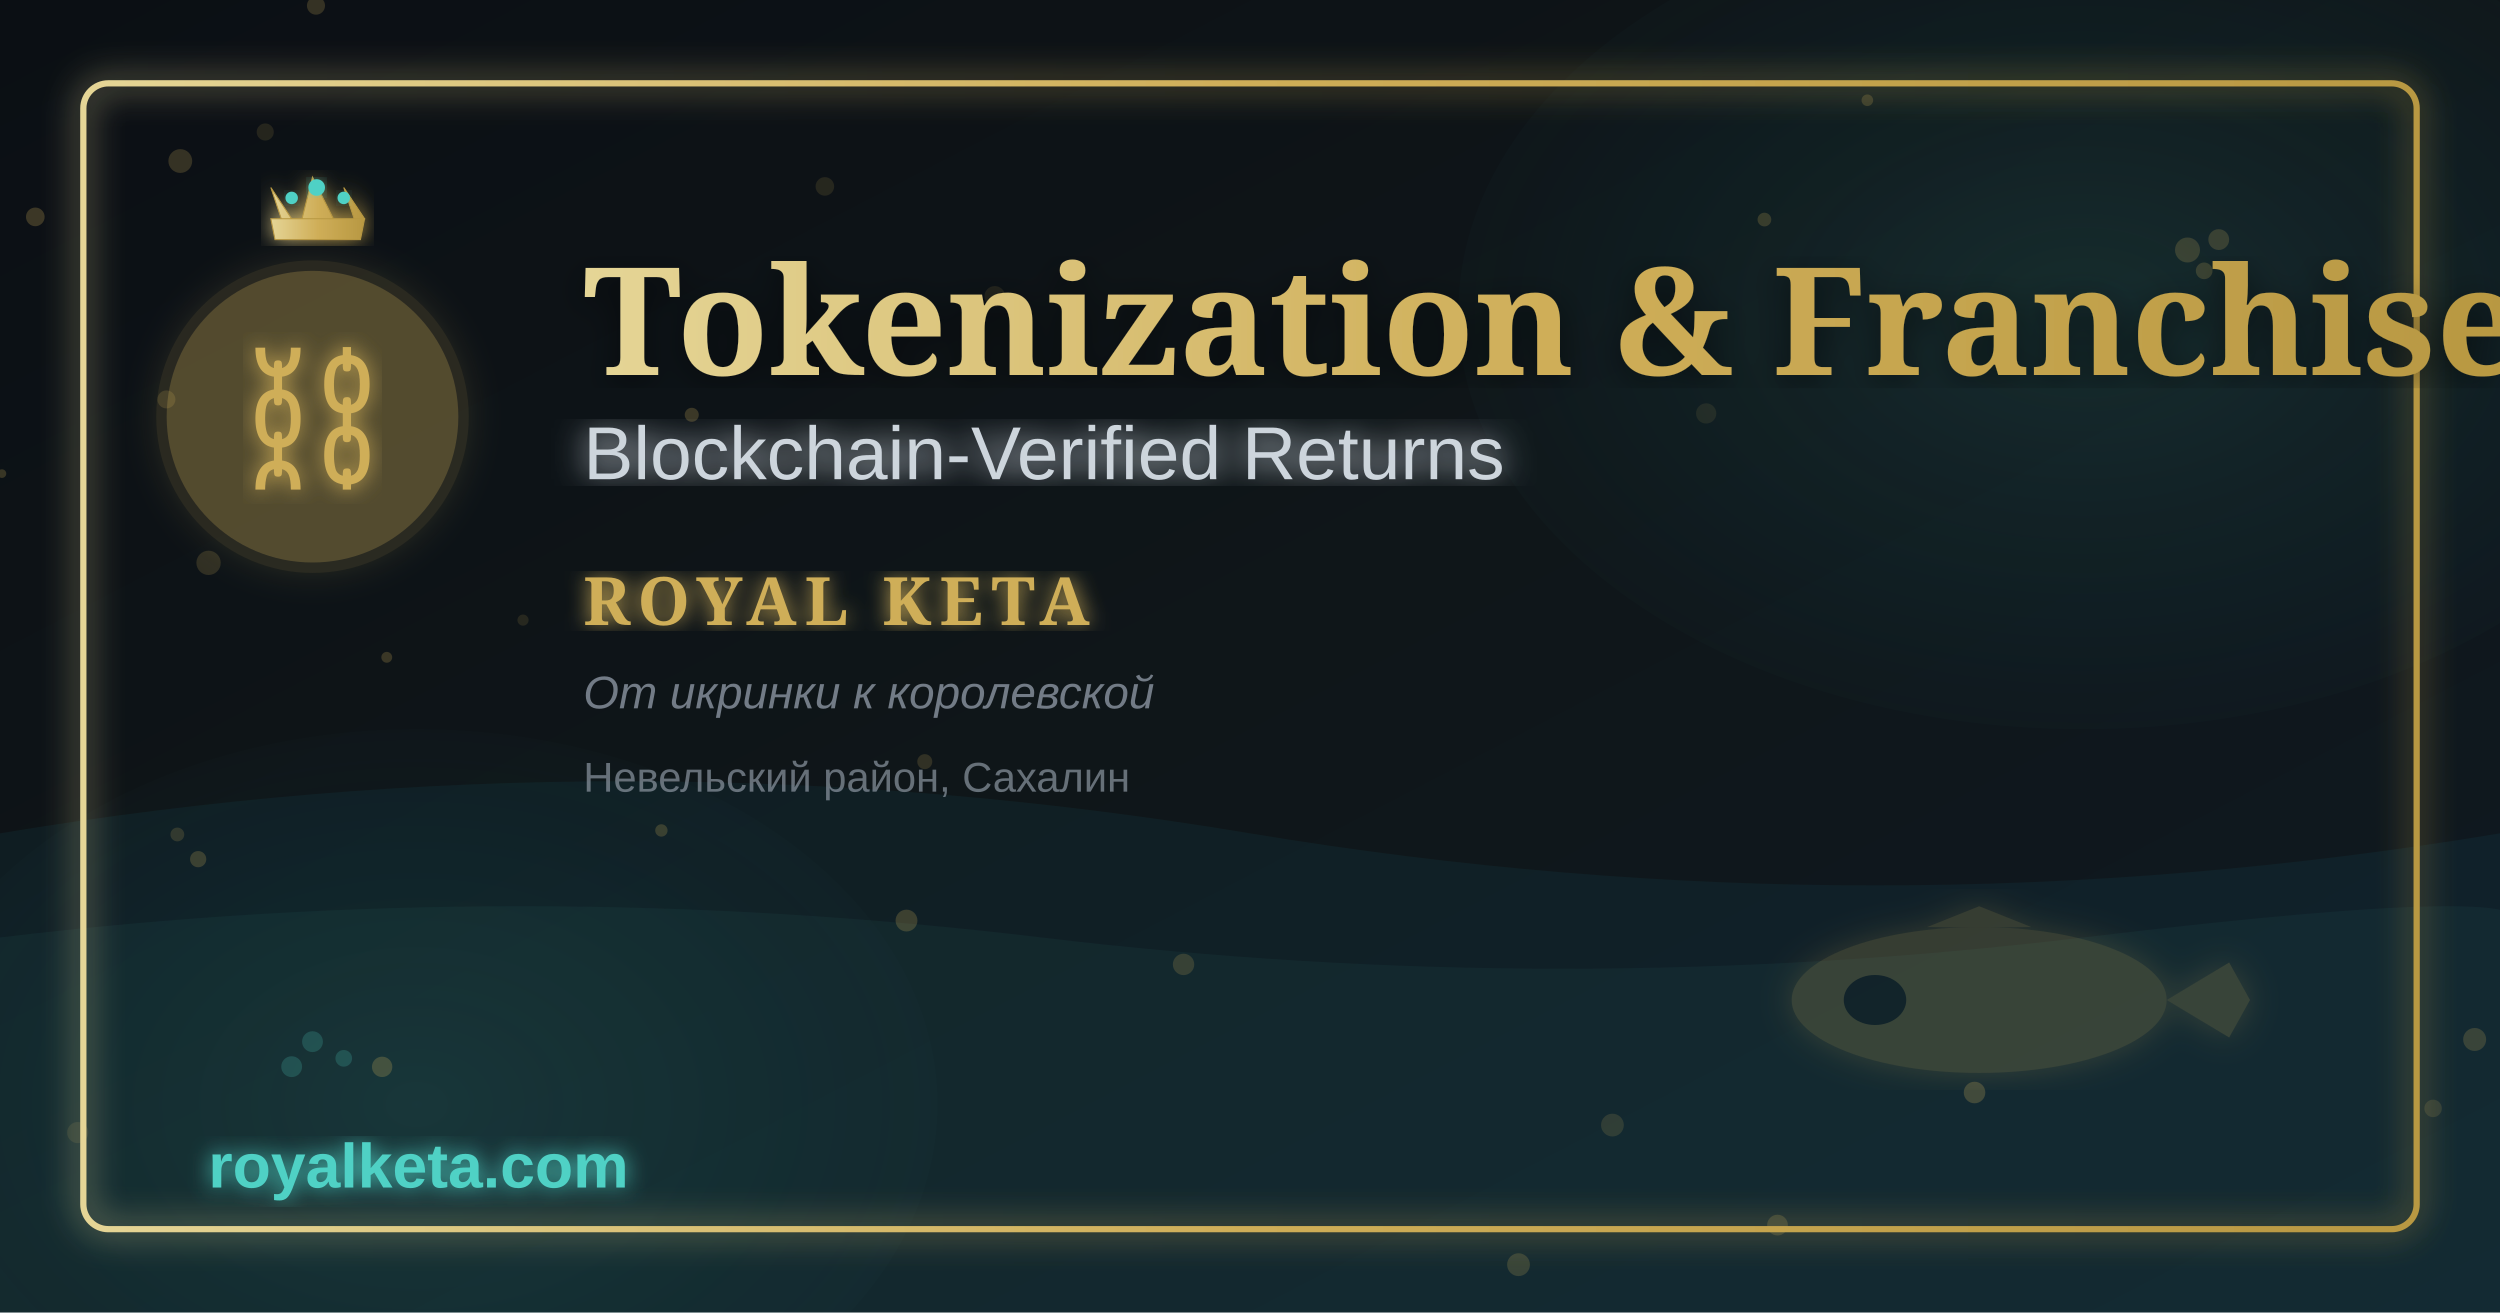
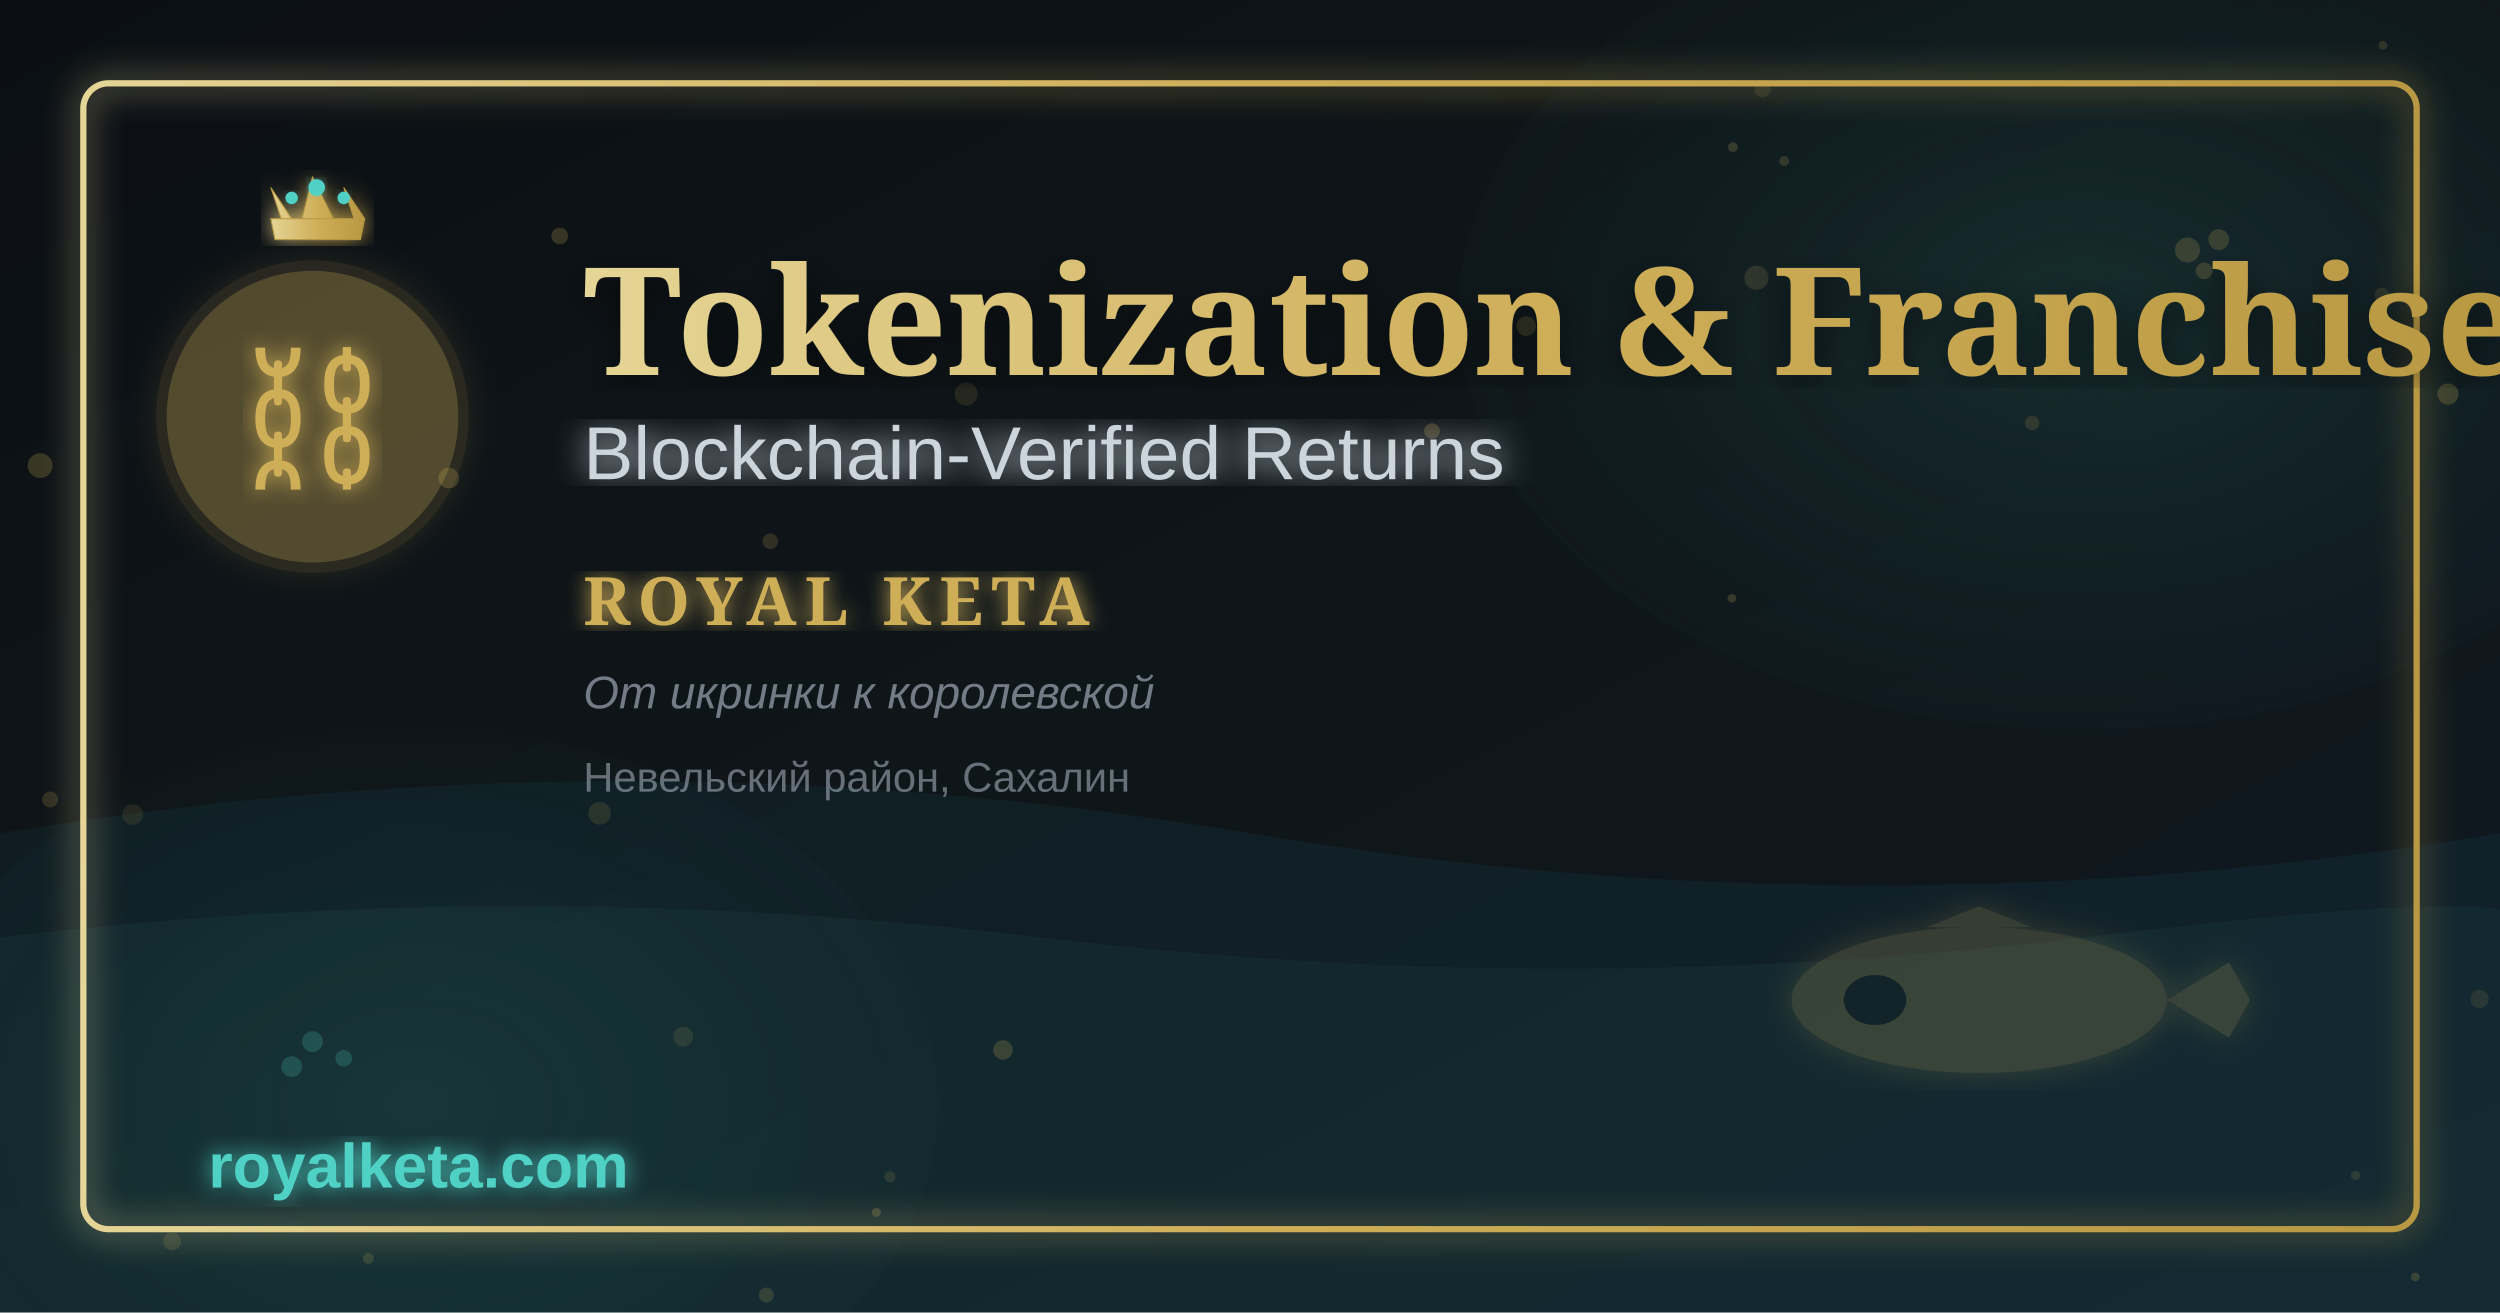
<svg xmlns="http://www.w3.org/2000/svg" width="1200" height="630">
  <defs>
    <linearGradient id="bgGradient" x1="0%" y1="0%" x2="100%" y2="100%">
      <stop offset="0%" style="stop-color:#0B0F14;stop-opacity:1" />
      <stop offset="50%" style="stop-color:#0F1619;stop-opacity:1" />
      <stop offset="100%" style="stop-color:#0F1922;stop-opacity:1" />
    </linearGradient>
    <linearGradient id="goldGradient" x1="0%" y1="0%" x2="100%" y2="0%">
      <stop offset="0%" style="stop-color:#E5D596;stop-opacity:1" />
      <stop offset="50%" style="stop-color:#CFAE58;stop-opacity:1" />
      <stop offset="100%" style="stop-color:#B89842;stop-opacity:1" />
    </linearGradient>
    <radialGradient id="oceanGradient" cx="50%" cy="50%" r="50%">
      <stop offset="0%" style="stop-color:#4FD1C5;stop-opacity:0.3" />
      <stop offset="100%" style="stop-color:#1E90A0;stop-opacity:0.05" />
    </radialGradient>
    <filter id="glow">
      <feGaussianBlur stdDeviation="5" result="coloredBlur" />
      <feMerge>
        <feMergeNode in="coloredBlur" />
        <feMergeNode in="SourceGraphic" />
      </feMerge>
    </filter>
    <filter id="softGlow">
      <feGaussianBlur stdDeviation="8" result="coloredBlur" />
      <feMerge>
        <feMergeNode in="coloredBlur" />
        <feMergeNode in="SourceGraphic" />
      </feMerge>
    </filter>
    <filter id="shadow">
      <feDropShadow dx="0" dy="4" stdDeviation="8" flood-color="#000000" flood-opacity="0.5" />
    </filter>
  </defs>
  <rect width="1200" height="630" fill="url(#bgGradient)" />
  <ellipse cx="1000" cy="150" rx="300" ry="200" fill="url(#oceanGradient)" opacity="0.4" />
  <ellipse cx="200" cy="530" rx="250" ry="180" fill="url(#oceanGradient)" opacity="0.3" />
  <path d="M 0 400 Q 300 350 600 400 T 1200 400 L 1200 630 L 0 630 Z" fill="#1E90A0" opacity="0.08" />
  <path d="M 0 450 Q 250 420 500 450 T 1000 450 T 1200 450 L 1200 630 L 0 630 Z" fill="#4FD1C5" opacity="0.05" />
-   <circle cx="251.049" cy="297.656" r="2.672" fill="#CFAE58" opacity="0.132" />
-   <circle cx="332.043" cy="199.108" r="3.372" fill="#CFAE58" opacity="0.235" />
-   <circle cx="183.423" cy="512.092" r="4.888" fill="#CFAE58" opacity="0.248" />
-   <circle cx="395.933" cy="89.482" r="4.457" fill="#CFAE58" opacity="0.132" />
-   <circle cx="1167.88" cy="532.033" r="4.193" fill="#CFAE58" opacity="0.15" />
-   <circle cx="853.203" cy="588.042" r="4.977" fill="#CFAE58" opacity="0.2" />
-   <circle cx="435.119" cy="441.874" r="5.239" fill="#CFAE58" opacity="0.232" />
-   <circle cx="317.463" cy="398.615" r="2.967" fill="#CFAE58" opacity="0.222" />
-   <circle cx="773.965" cy="540.041" r="5.466" fill="#CFAE58" opacity="0.16" />
-   <circle cx="824.23" cy="177.178" r="2.872" fill="#CFAE58" opacity="0.151" />
-   <circle cx="846.919" cy="105.393" r="3.293" fill="#CFAE58" opacity="0.208" />
-   <circle cx="16.945" cy="104.105" r="4.48" fill="#CFAE58" opacity="0.247" />
-   <circle cx="37.304" cy="543.635" r="5.078" fill="#CFAE58" opacity="0.114" />
-   <circle cx="728.889" cy="607.046" r="5.473" fill="#CFAE58" opacity="0.202" />
-   <circle cx="100.11" cy="270.165" r="5.844" fill="#CFAE58" opacity="0.179" />
-   <circle cx="79.877" cy="191.713" r="4.318" fill="#CFAE58" opacity="0.179" />
-   <circle cx="151.679" cy="2.711" r="4.344" fill="#CFAE58" opacity="0.212" />
-   <circle cx="947.779" cy="524.408" r="5.176" fill="#CFAE58" opacity="0.249" />
-   <circle cx="443.885" cy="365.594" r="3.604" fill="#CFAE58" opacity="0.178" />
-   <circle cx="477.498" cy="142.291" r="4.988" fill="#CFAE58" opacity="0.114" />
-   <circle cx="127.318" cy="63.358" r="4.107" fill="#CFAE58" opacity="0.131" />
-   <circle cx="1187.834" cy="498.946" r="5.518" fill="#CFAE58" opacity="0.205" />
-   <circle cx="568.105" cy="462.92" r="5.129" fill="#CFAE58" opacity="0.195" />
-   <circle cx="86.541" cy="77.295" r="5.718" fill="#CFAE58" opacity="0.211" />
-   <circle cx="818.96" cy="198.446" r="4.862" fill="#CFAE58" opacity="0.103" />
-   <circle cx="95.118" cy="412.394" r="3.896" fill="#CFAE58" opacity="0.23" />
-   <circle cx="896.33" cy="48.123" r="2.785" fill="#CFAE58" opacity="0.21" />
-   <circle cx="0.929" cy="227.332" r="2.072" fill="#CFAE58" opacity="0.228" />
-   <circle cx="85.126" cy="400.551" r="3.308" fill="#CFAE58" opacity="0.18" />
-   <circle cx="185.645" cy="315.51" r="2.604" fill="#CFAE58" opacity="0.229" />
+   <circle cx="369.766" cy="259.831" r="3.753" fill="#CFAE58" opacity="0.18" />
+   <circle cx="463.725" cy="189.157" r="5.51" fill="#CFAE58" opacity="0.127" />
+   <circle cx="831.791" cy="70.603" r="2.351" fill="#CFAE58" opacity="0.214" />
+   <circle cx="1130.711" cy="564.142" r="2.248" fill="#CFAE58" opacity="0.146" />
+   <circle cx="1190.195" cy="479.528" r="4.358" fill="#CFAE58" opacity="0.117" />
+   <circle cx="732.604" cy="156.513" r="4.741" fill="#CFAE58" opacity="0.198" />
+   <circle cx="427.178" cy="564.84" r="2.677" fill="#CFAE58" opacity="0.137" />
+   <circle cx="367.84" cy="621.631" r="3.588" fill="#CFAE58" opacity="0.18" />
+   <circle cx="327.941" cy="497.574" r="4.769" fill="#CFAE58" opacity="0.128" />
+   <circle cx="843.071" cy="133.332" r="5.807" fill="#CFAE58" opacity="0.153" />
+   <circle cx="1143.31" cy="141.517" r="3.442" fill="#CFAE58" opacity="0.132" />
+   <circle cx="215.413" cy="229.454" r="4.949" fill="#CFAE58" opacity="0.228" />
+   <circle cx="176.838" cy="604.073" r="2.596" fill="#CFAE58" opacity="0.167" />
+   <circle cx="287.815" cy="390.402" r="5.428" fill="#CFAE58" opacity="0.13" />
+   <circle cx="420.649" cy="581.975" r="2.154" fill="#CFAE58" opacity="0.226" />
+   <circle cx="1175.044" cy="189.142" r="5.073" fill="#CFAE58" opacity="0.225" />
+   <circle cx="975.405" cy="202.985" r="3.47" fill="#CFAE58" opacity="0.151" />
+   <circle cx="63.706" cy="390.994" r="4.977" fill="#CFAE58" opacity="0.117" />
+   <circle cx="481.408" cy="503.973" r="4.68" fill="#CFAE58" opacity="0.208" />
+   <circle cx="687.366" cy="206.87" r="3.724" fill="#CFAE58" opacity="0.23" />
+   <circle cx="1159.343" cy="612.94" r="2.102" fill="#CFAE58" opacity="0.208" />
+   <circle cx="82.601" cy="595.884" r="4.267" fill="#CFAE58" opacity="0.146" />
+   <circle cx="380.22" cy="136.977" r="4.069" fill="#CFAE58" opacity="0.107" />
+   <circle cx="846.097" cy="42.843" r="3.91" fill="#CFAE58" opacity="0.121" />
+   <circle cx="1143.805" cy="21.767" r="2.074" fill="#CFAE58" opacity="0.17" />
+   <circle cx="856.398" cy="77.285" r="2.388" fill="#CFAE58" opacity="0.182" />
+   <circle cx="19.275" cy="223.485" r="5.969" fill="#CFAE58" opacity="0.227" />
+   <circle cx="831.312" cy="287.16" r="2.075" fill="#CFAE58" opacity="0.212" />
+   <circle cx="24.016" cy="383.747" r="3.824" fill="#CFAE58" opacity="0.186" />
+   <circle cx="268.668" cy="113.261" r="4.009" fill="#CFAE58" opacity="0.216" />
  <rect x="40" y="40" width="1120" height="550" fill="none" stroke="url(#goldGradient)" stroke-width="3" rx="12" filter="url(#softGlow)" />
  <circle cx="150" cy="200" r="75" fill="#CFAE58" opacity="0.15" filter="url(#softGlow)" />
  <circle cx="150" cy="200" r="70" fill="#CFAE58" opacity="0.25" />
  <text x="150" y="235" font-size="90" text-anchor="middle" fill="#CFAE58" filter="url(#glow)">⛓️</text>
  <g transform="translate(100, 70)">
    <path d="M 30 20 L 40 35 L 35 35 Z M 50 15 L 60 35 L 45 35 Z M 65 20 L 75 35 L 70 35 Z M 30 35 L 75 35 L 73 45 L 32 45 Z" fill="url(#goldGradient)" filter="url(#glow)" stroke="#B89842" stroke-width="0.5" />
    <circle cx="40" cy="25" r="3" fill="#4FD1C5" filter="url(#glow)" />
    <circle cx="52" cy="20" r="4" fill="#4FD1C5" filter="url(#glow)" />
    <circle cx="65" cy="25" r="3" fill="#4FD1C5" filter="url(#glow)" />
  </g>
  <text x="280" y="180" font-family="Georgia, serif" font-size="72" font-weight="bold" fill="url(#goldGradient)" filter="url(#shadow)">Tokenization &amp; Franchise</text>
  <text x="280" y="230" font-family="Arial, sans-serif" font-size="36" fill="#D6DEE6" opacity="0.95" filter="url(#softGlow)">Blockchain-Verified Returns</text>
  <text x="280" y="300" font-family="Georgia, serif" font-size="32" font-weight="bold" fill="#CFAE58" letter-spacing="4" filter="url(#glow)">ROYAL KETA</text>
  <text x="280" y="340" font-family="Arial, sans-serif" font-size="22" font-style="italic" fill="#8B95A1" opacity="0.8">От икринки к королевской</text>
  <text x="280" y="380" font-family="Arial, sans-serif" font-size="20" fill="#8B95A1" opacity="0.7">Невельский район, Сахалин</text>
  <text x="100" y="570" font-family="Arial, sans-serif" font-size="30" font-weight="bold" fill="#4FD1C5" filter="url(#glow)">royalketa.com</text>
  <g transform="translate(950, 480)" opacity="0.2" filter="url(#softGlow)">
    <ellipse cx="0" cy="0" rx="90" ry="35" fill="#CFAE58" />
    <path d="M 90 0 L 120 -18 L 130 0 L 120 18 Z" fill="#CFAE58" />
    <path d="M -25 -35 L 0 -45 L 25 -35 Z" fill="#CFAE58" />
    <ellipse cx="-50" cy="0" rx="15" ry="12" fill="#0B0F14" />
  </g>
  <g opacity="0.2">
    <circle cx="1050" cy="120" r="6" fill="#CFAE58" />
    <circle cx="1065" cy="115" r="5" fill="#CFAE58" />
    <circle cx="1058" cy="130" r="4" fill="#CFAE58" />
    <circle cx="150" cy="500" r="5" fill="#4FD1C5" />
    <circle cx="165" cy="508" r="4" fill="#4FD1C5" />
    <circle cx="140" cy="512" r="5" fill="#4FD1C5" />
  </g>
</svg>
